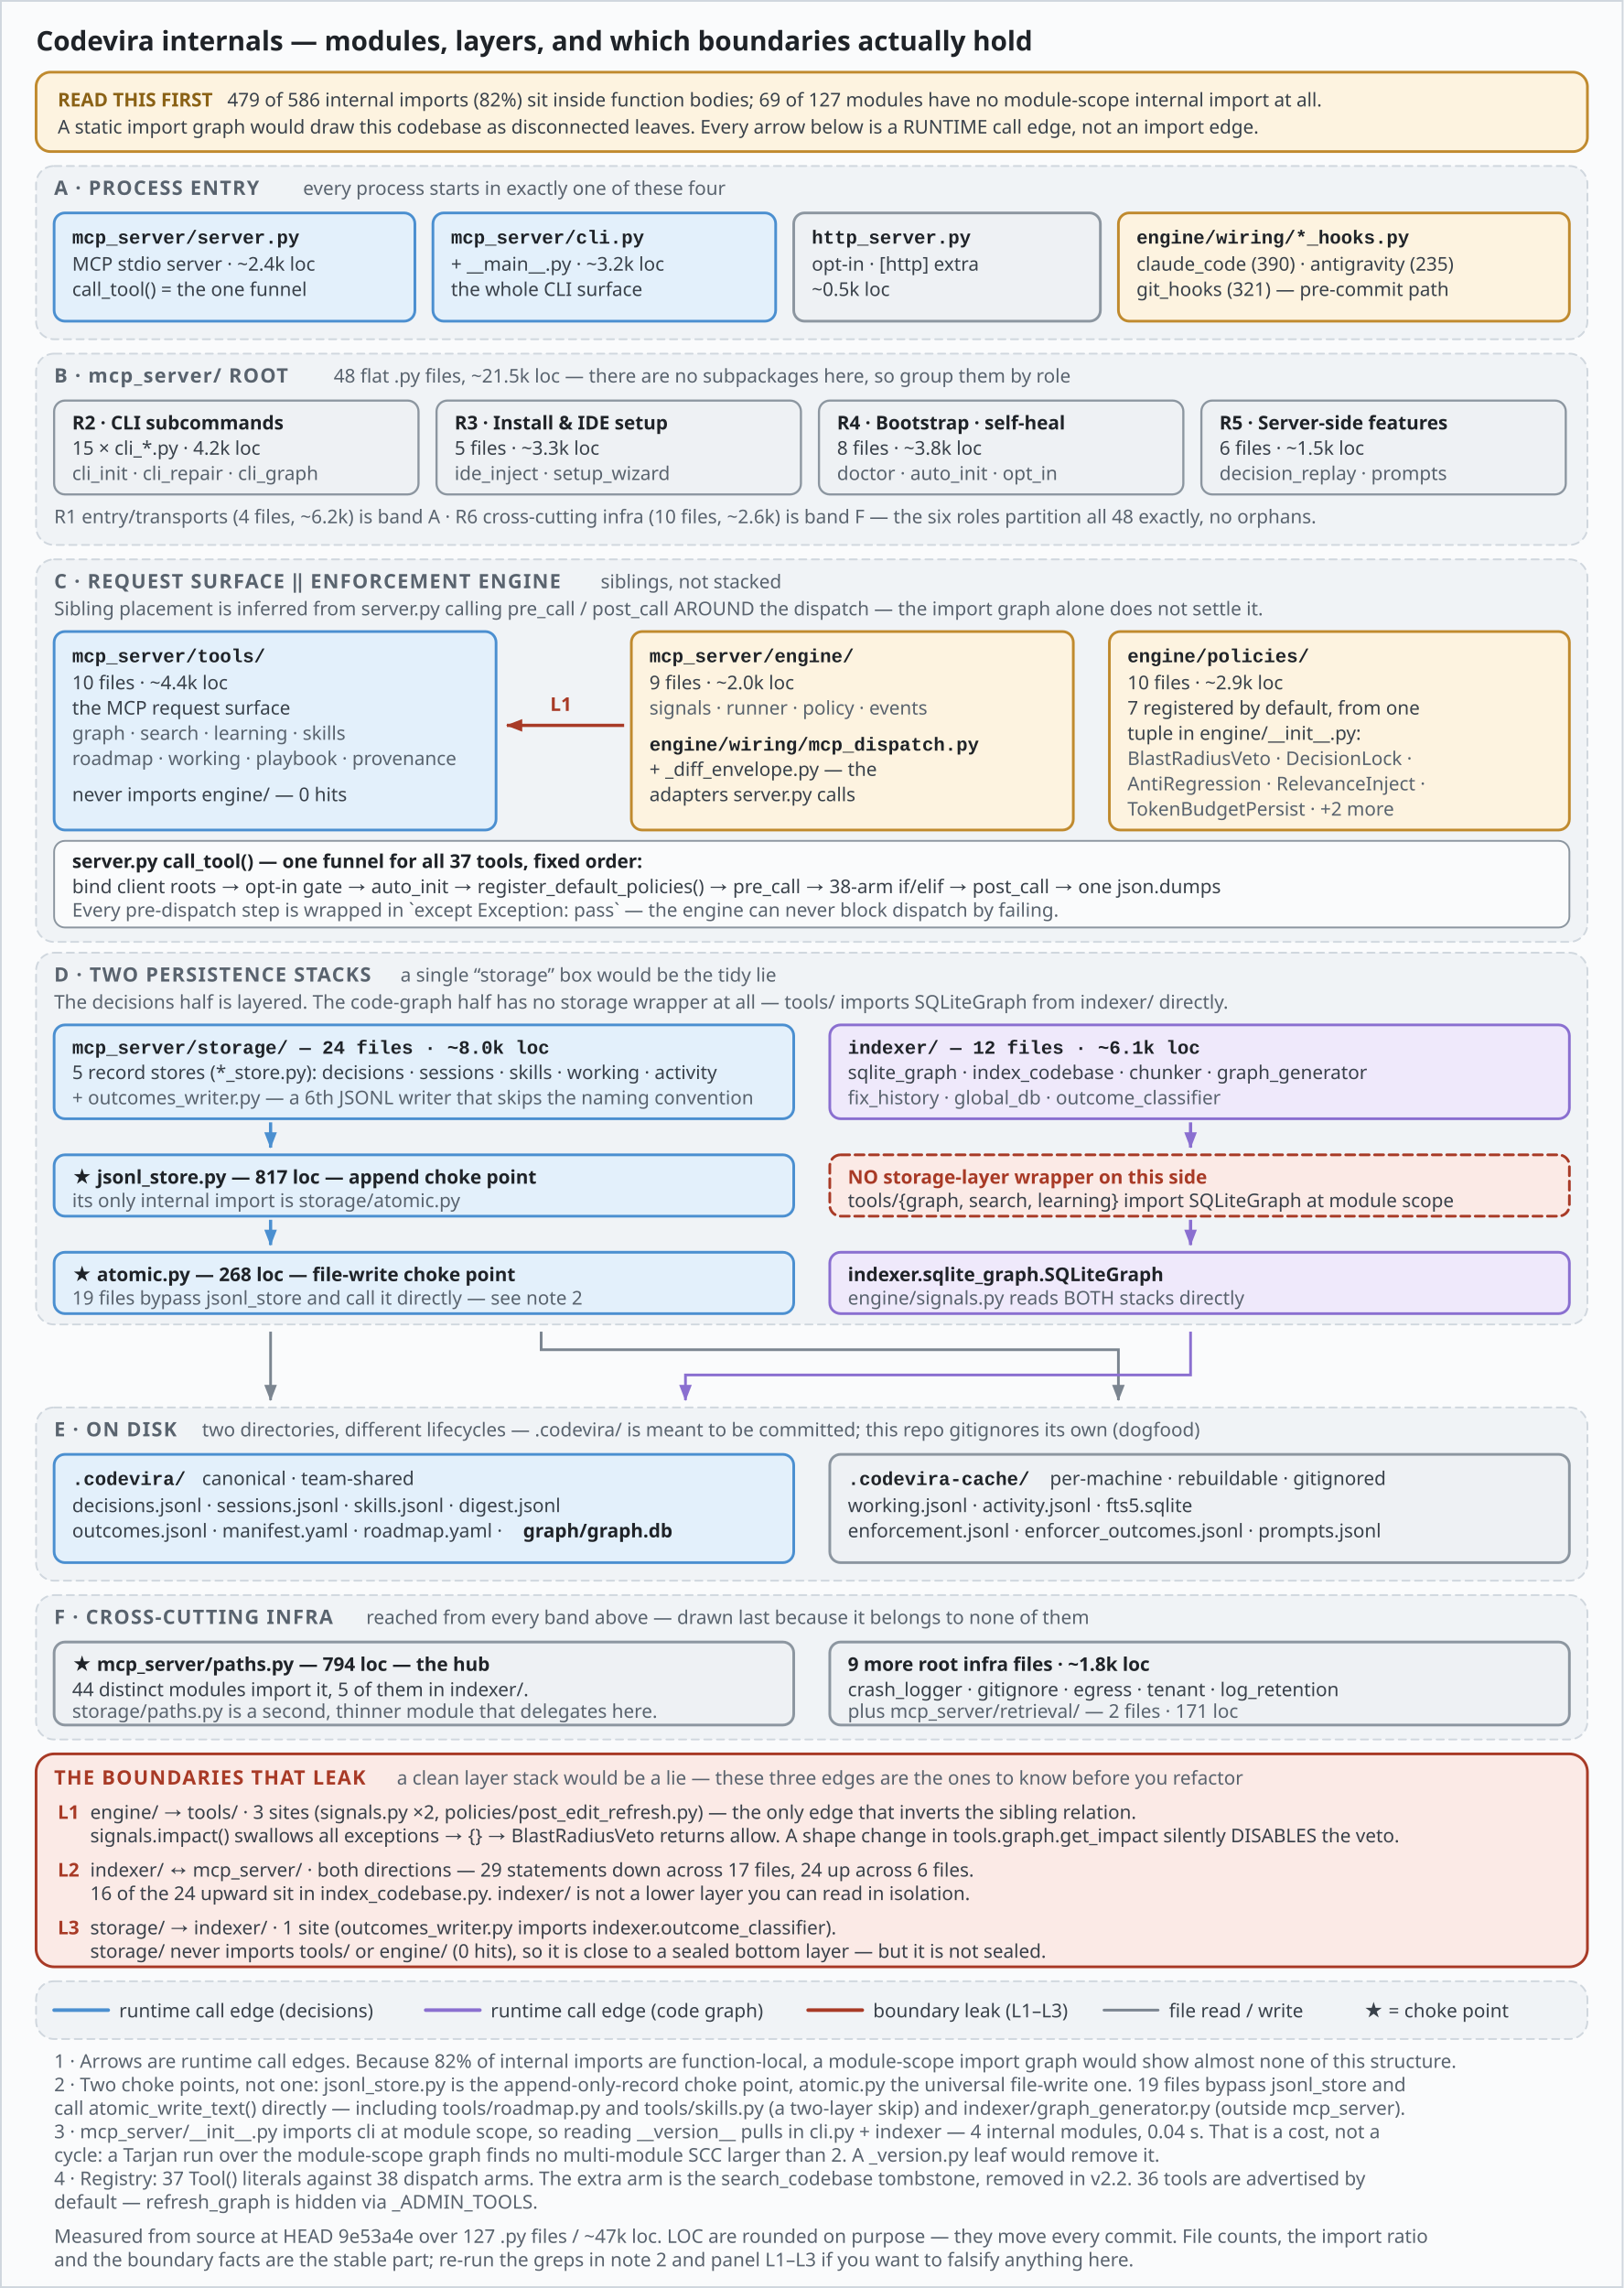
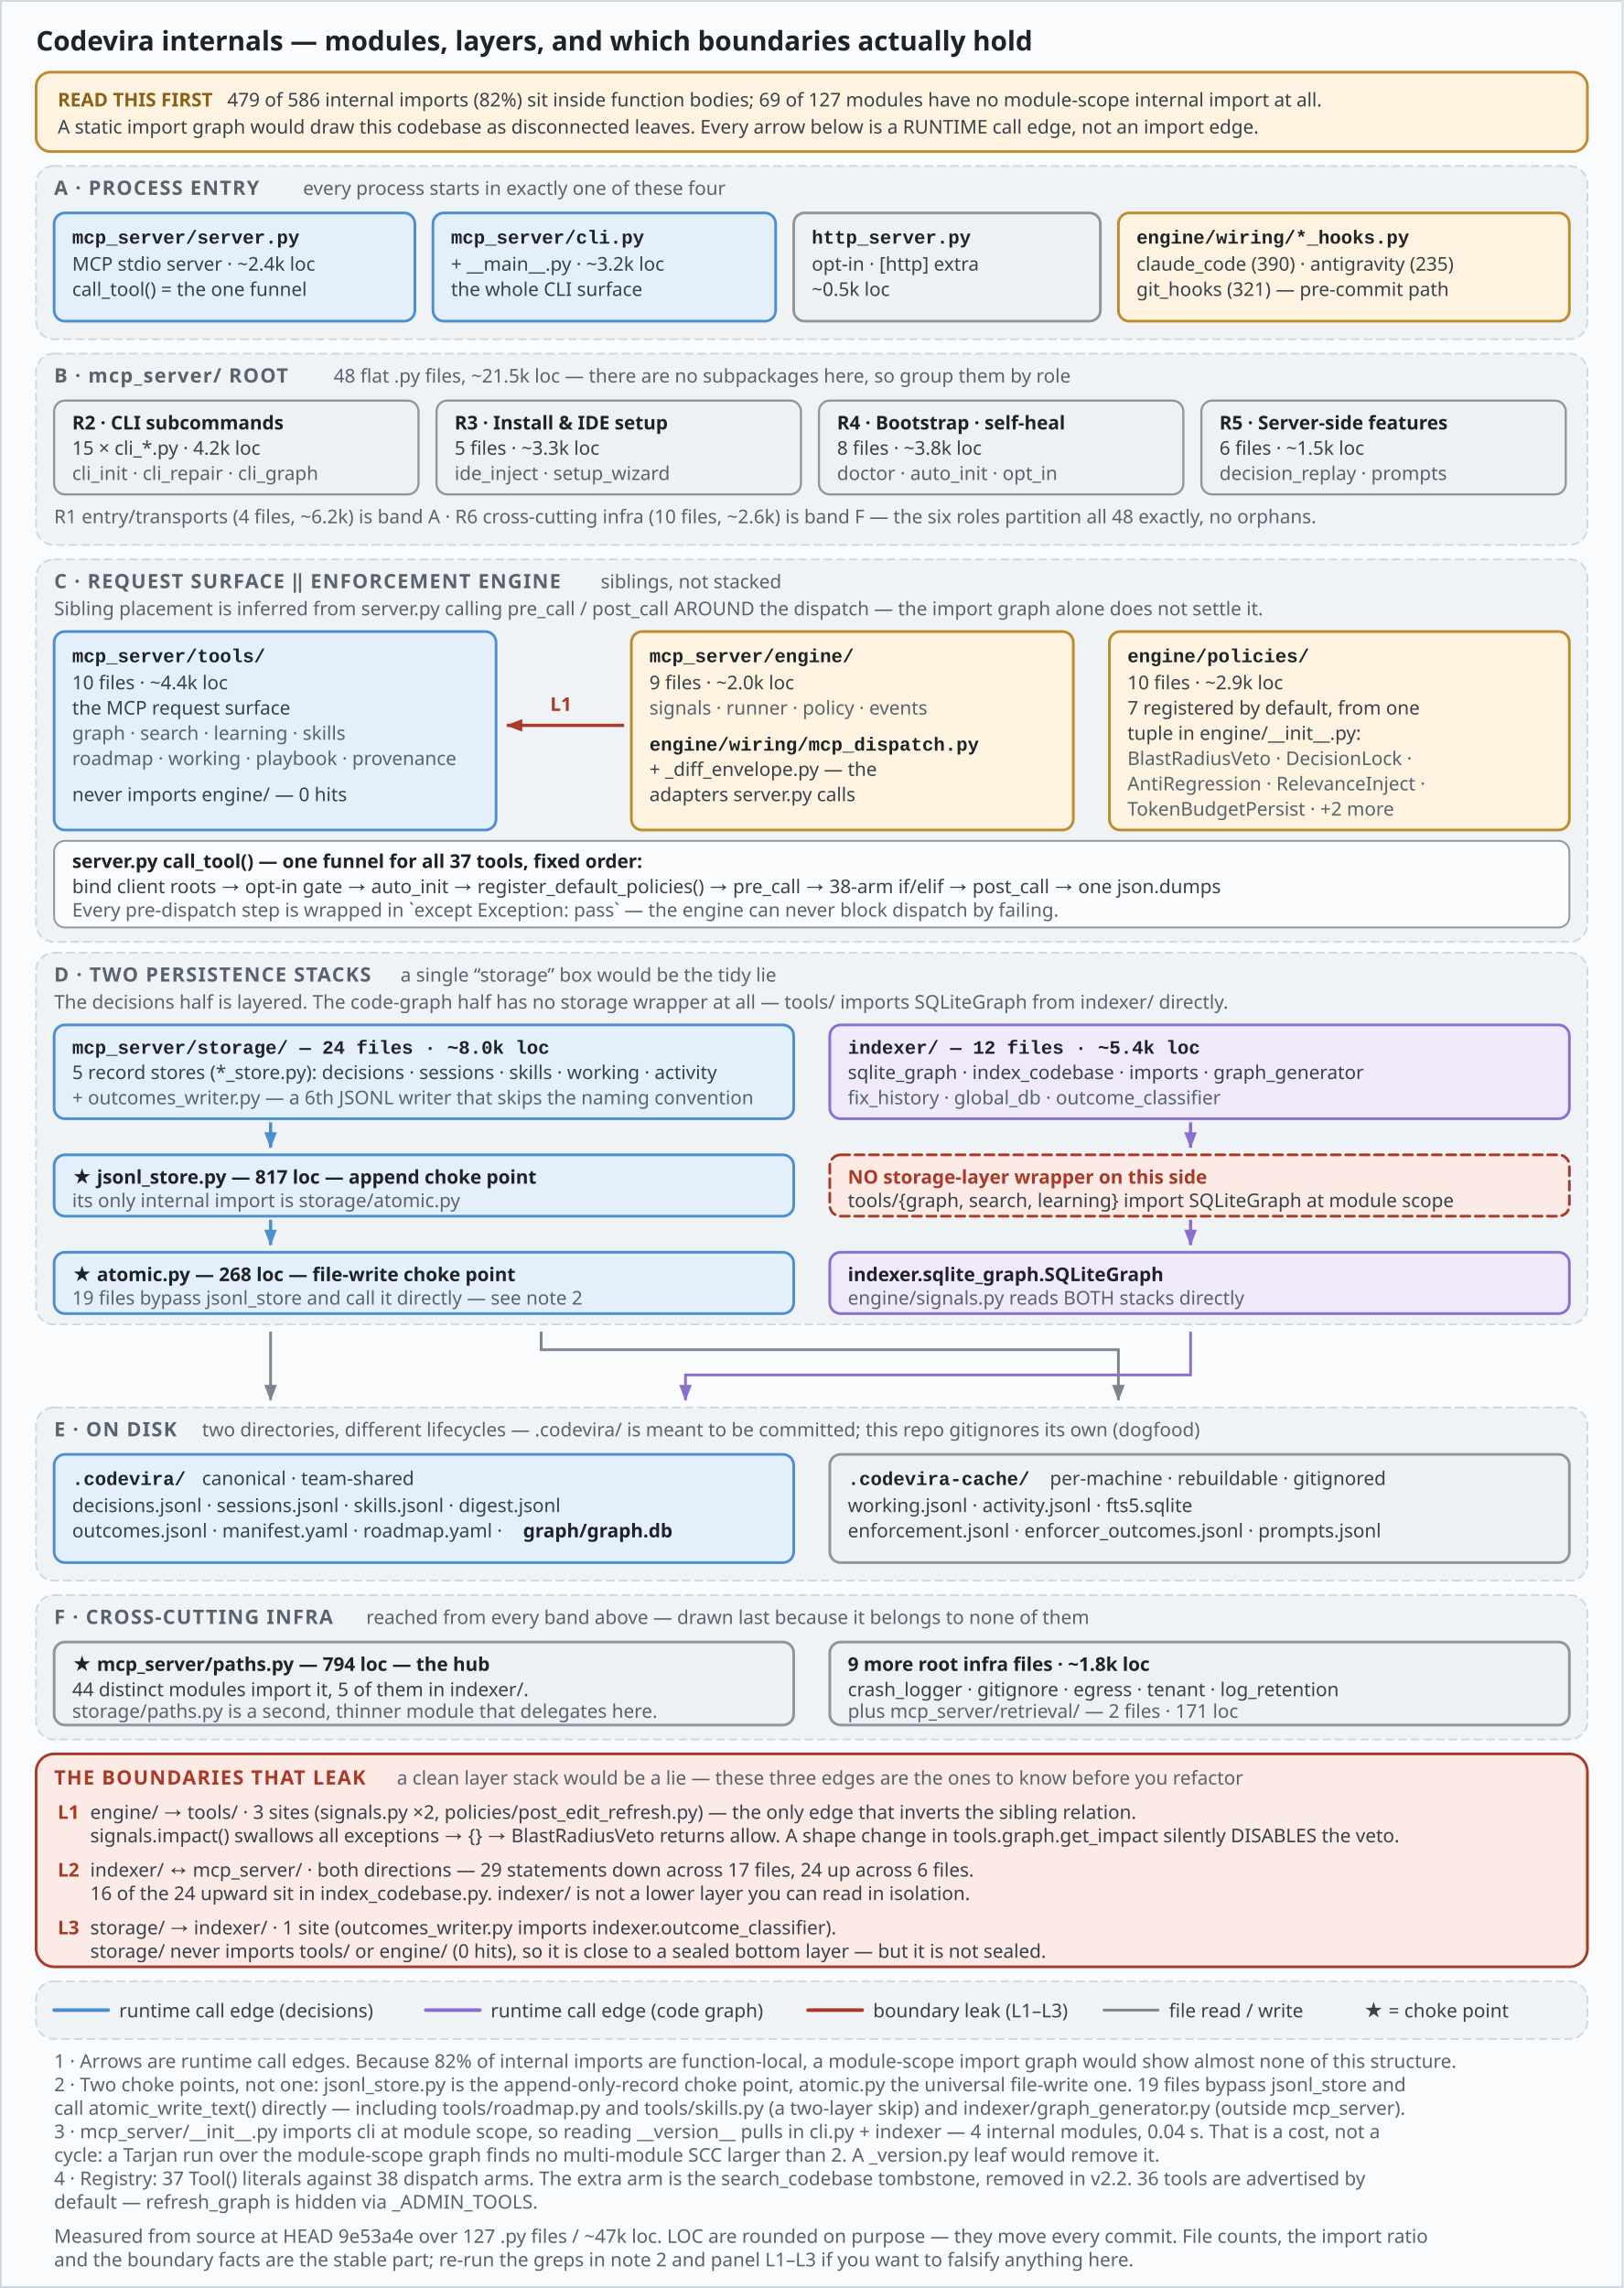
<svg xmlns="http://www.w3.org/2000/svg" width="900" height="1268" viewBox="0 0 900 1268" preserveAspectRatio="xMidYMid meet" role="img" aria-label="Codevira internal architecture: six bands from process entry down to disk, and the three boundaries that leak." font-family="ui-sans-serif,-apple-system,BlinkMacSystemFont,'Segoe UI','Noto Sans',Helvetica,Arial,sans-serif">
  <defs>
    <marker id="intBlue" markerUnits="userSpaceOnUse" markerWidth="9" markerHeight="7" refX="8.5" refY="3.5" orient="auto">
      <path d="M0 0 L9 3.5 L0 7 z" fill="#4b8fd0" />
    </marker>
    <marker id="intPurple" markerUnits="userSpaceOnUse" markerWidth="9" markerHeight="7" refX="8.5" refY="3.5" orient="auto">
      <path d="M0 0 L9 3.5 L0 7 z" fill="#8a6fd0" />
    </marker>
    <marker id="intRed" markerUnits="userSpaceOnUse" markerWidth="9" markerHeight="7" refX="8.5" refY="3.5" orient="auto">
      <path d="M0 0 L9 3.5 L0 7 z" fill="#a83a26" />
    </marker>
    <marker id="intSlate" markerUnits="userSpaceOnUse" markerWidth="9" markerHeight="7" refX="8.5" refY="3.5" orient="auto">
      <path d="M0 0 L9 3.5 L0 7 z" fill="#7b8590" />
    </marker>
  </defs>
  <rect x="0" y="0" width="900" height="1268" fill="#fafbfc" />
  <rect x="0.5" y="0.5" width="899" height="1267" fill="none" stroke="#d0d7de" stroke-width="1" />
  <text x="20" y="28" font-size="15" font-weight="600" fill="#1f2328">Codevira internals — modules, layers, and which boundaries actually hold</text>
  <g>
    <rect x="20" y="40" width="860" height="44" rx="8" fill="#fdf3e0" stroke="#c08a2e" stroke-width="1.5" />
    <text x="32" y="59" font-size="10.5" font-weight="600" fill="#8a6115">READ THIS FIRST</text>
    <text x="126" y="59" font-size="10.5" fill="#39414a">479 of 586 internal imports (82%) sit inside function bodies; 69 of 127 modules have no module-scope internal import at all.</text>
    <text x="32" y="74" font-size="10.5" fill="#39414a">A static import graph would draw this codebase as disconnected leaves. Every arrow below is a RUNTIME call edge, not an import edge.</text>
  </g>
  <g>
    <rect x="20" y="92" width="860" height="96" rx="10" fill="#f0f3f6" stroke="#d0d7de" stroke-width="1" stroke-dasharray="4 3" stroke-linecap="round" />
    <text x="30" y="108" font-size="11" font-weight="600" letter-spacing="0.06em" fill="#59636e">A · PROCESS ENTRY</text>
    <text x="168" y="108" font-size="10.5" fill="#59636e">every process starts in exactly one of these four</text>
    <rect x="30" y="118" width="200" height="60" rx="6" fill="#e3f0fb" stroke="#4b8fd0" stroke-width="1.5" />
    <text x="40" y="135" font-size="10.5" font-weight="600" fill="#1f2328" font-family="ui-monospace,SFMono-Regular,'SF Mono',Menlo,Consolas,'Liberation Mono',monospace">mcp_server/server.py</text>
    <text x="40" y="150" font-size="10.5" fill="#39414a">MCP stdio server · ~2.4k loc</text>
    <text x="40" y="164" font-size="10.5" fill="#39414a">call_tool() = the one funnel</text>
    <rect x="240" y="118" width="190" height="60" rx="6" fill="#e3f0fb" stroke="#4b8fd0" stroke-width="1.5" />
    <text x="250" y="135" font-size="10.5" font-weight="600" fill="#1f2328" font-family="ui-monospace,SFMono-Regular,'SF Mono',Menlo,Consolas,'Liberation Mono',monospace">mcp_server/cli.py</text>
    <text x="250" y="150" font-size="10.5" fill="#39414a">+ __main__.py · ~3.2k loc</text>
    <text x="250" y="164" font-size="10.5" fill="#39414a">the whole CLI surface</text>
    <rect x="440" y="118" width="170" height="60" rx="6" fill="#eef1f4" stroke="#8c96a0" stroke-width="1.5" />
    <text x="450" y="135" font-size="10.5" font-weight="600" fill="#1f2328" font-family="ui-monospace,SFMono-Regular,'SF Mono',Menlo,Consolas,'Liberation Mono',monospace">http_server.py</text>
    <text x="450" y="150" font-size="10.5" fill="#39414a">opt-in · [http] extra</text>
    <text x="450" y="164" font-size="10.5" fill="#39414a">~0.5k loc</text>
    <rect x="620" y="118" width="250" height="60" rx="6" fill="#fdf3e0" stroke="#c08a2e" stroke-width="1.5" />
    <text x="630" y="135" font-size="10.5" font-weight="600" fill="#1f2328" font-family="ui-monospace,SFMono-Regular,'SF Mono',Menlo,Consolas,'Liberation Mono',monospace">engine/wiring/*_hooks.py</text>
    <text x="630" y="150" font-size="10.5" fill="#39414a">claude_code (390) · antigravity (235)</text>
    <text x="630" y="164" font-size="10.5" fill="#39414a">git_hooks (321) — pre-commit path</text>
  </g>
  <g>
    <rect x="20" y="196" width="860" height="106" rx="10" fill="#f0f3f6" stroke="#d0d7de" stroke-width="1" stroke-dasharray="4 3" stroke-linecap="round" />
    <text x="30" y="212" font-size="11" font-weight="600" letter-spacing="0.06em" fill="#59636e">B · mcp_server/ ROOT</text>
    <text x="185" y="212" font-size="10.5" fill="#59636e">48 flat .py files, ~21.5k loc — there are no subpackages here, so group them by role</text>
    <rect x="30" y="222" width="202" height="52" rx="6" fill="#eef1f4" stroke="#8c96a0" stroke-width="1.2" />
    <text x="40" y="238" font-size="10.5" font-weight="600" fill="#1f2328">R2 · CLI subcommands</text>
    <text x="40" y="252" font-size="10.5" fill="#39414a">15 × cli_*.py · 4.2k loc</text>
    <text x="40" y="266" font-size="10.5" fill="#59636e">cli_init · cli_repair · cli_graph</text>
    <rect x="242" y="222" width="202" height="52" rx="6" fill="#eef1f4" stroke="#8c96a0" stroke-width="1.2" />
    <text x="252" y="238" font-size="10.5" font-weight="600" fill="#1f2328">R3 · Install &amp; IDE setup</text>
    <text x="252" y="252" font-size="10.5" fill="#39414a">5 files · ~3.3k loc</text>
    <text x="252" y="266" font-size="10.5" fill="#59636e">ide_inject · setup_wizard</text>
    <rect x="454" y="222" width="202" height="52" rx="6" fill="#eef1f4" stroke="#8c96a0" stroke-width="1.2" />
    <text x="464" y="238" font-size="10.5" font-weight="600" fill="#1f2328">R4 · Bootstrap · self-heal</text>
    <text x="464" y="252" font-size="10.5" fill="#39414a">8 files · ~3.8k loc</text>
    <text x="464" y="266" font-size="10.5" fill="#59636e">doctor · auto_init · opt_in</text>
    <rect x="666" y="222" width="202" height="52" rx="6" fill="#eef1f4" stroke="#8c96a0" stroke-width="1.2" />
    <text x="676" y="238" font-size="10.5" font-weight="600" fill="#1f2328">R5 · Server-side features</text>
    <text x="676" y="252" font-size="10.5" fill="#39414a">6 files · ~1.5k loc</text>
    <text x="676" y="266" font-size="10.5" fill="#59636e">decision_replay · prompts</text>
    <text x="30" y="290" font-size="10.5" fill="#59636e">R1 entry/transports (4 files, ~6.2k) is band A · R6 cross-cutting infra (10 files, ~2.6k) is band F — the six roles partition all 48 exactly, no orphans.</text>
  </g>
  <g>
    <rect x="20" y="310" width="860" height="212" rx="10" fill="#f0f3f6" stroke="#d0d7de" stroke-width="1" stroke-dasharray="4 3" stroke-linecap="round" />
    <text x="30" y="326" font-size="11" font-weight="600" letter-spacing="0.06em" fill="#59636e">C · REQUEST SURFACE  ‖  ENFORCEMENT ENGINE</text>
    <text x="333" y="326" font-size="10.5" fill="#59636e">siblings, not stacked</text>
    <text x="30" y="341" font-size="10.5" fill="#59636e">Sibling placement is inferred from server.py calling pre_call / post_call AROUND the dispatch — the import graph alone does not settle it.</text>
    <rect x="30" y="350" width="245" height="110" rx="6" fill="#e3f0fb" stroke="#4b8fd0" stroke-width="1.5" />
    <text x="40" y="367" font-size="10.5" font-weight="600" fill="#1f2328" font-family="ui-monospace,SFMono-Regular,'SF Mono',Menlo,Consolas,'Liberation Mono',monospace">mcp_server/tools/</text>
    <text x="40" y="382" font-size="10.5" fill="#39414a">10 files · ~4.4k loc</text>
    <text x="40" y="396" font-size="10.5" fill="#39414a">the MCP request surface</text>
    <text x="40" y="410" font-size="10.5" fill="#59636e">graph · search · learning · skills</text>
    <text x="40" y="424" font-size="10.5" fill="#59636e">roadmap · working · playbook · provenance</text>
    <text x="40" y="444" font-size="10.5" fill="#39414a">never imports engine/ — 0 hits</text>
    <rect x="350" y="350" width="245" height="110" rx="6" fill="#fdf3e0" stroke="#c08a2e" stroke-width="1.5" />
    <text x="360" y="367" font-size="10.5" font-weight="600" fill="#1f2328" font-family="ui-monospace,SFMono-Regular,'SF Mono',Menlo,Consolas,'Liberation Mono',monospace">mcp_server/engine/</text>
    <text x="360" y="382" font-size="10.5" fill="#39414a">9 files · ~2.0k loc</text>
    <text x="360" y="396" font-size="10.5" fill="#59636e">signals · runner · policy · events</text>
    <text x="360" y="416" font-size="10.5" font-weight="600" fill="#1f2328" font-family="ui-monospace,SFMono-Regular,'SF Mono',Menlo,Consolas,'Liberation Mono',monospace">engine/wiring/mcp_dispatch.py</text>
    <text x="360" y="430" font-size="10.5" fill="#39414a">+ _diff_envelope.py — the</text>
    <text x="360" y="444" font-size="10.5" fill="#39414a">adapters server.py calls</text>
    <rect x="615" y="350" width="255" height="110" rx="6" fill="#fdf3e0" stroke="#c08a2e" stroke-width="1.5" />
    <text x="625" y="367" font-size="10.5" font-weight="600" fill="#1f2328" font-family="ui-monospace,SFMono-Regular,'SF Mono',Menlo,Consolas,'Liberation Mono',monospace">engine/policies/</text>
    <text x="625" y="382" font-size="10.5" fill="#39414a">10 files · ~2.9k loc</text>
    <text x="625" y="396" font-size="10.5" fill="#39414a">7 registered by default, from one</text>
    <text x="625" y="410" font-size="10.5" fill="#39414a">tuple in engine/__init__.py:</text>
    <text x="625" y="424" font-size="10.5" fill="#59636e">BlastRadiusVeto · DecisionLock ·</text>
    <text x="625" y="438" font-size="10.5" fill="#59636e">AntiRegression · RelevanceInject ·</text>
    <text x="625" y="452" font-size="10.5" fill="#59636e">TokenBudgetPersist · +2 more</text>
    <path d="M346 402 L281 402" fill="none" stroke="#a83a26" stroke-width="1.8" marker-end="url(#intRed)" />
    <rect x="300" y="384" width="26" height="14" rx="3" fill="#f0f3f6" />
    <text x="305" y="394" font-size="10.5" font-weight="600" fill="#a83a26">L1</text>
    <rect x="30" y="466" width="840" height="48" rx="6" fill="#fafbfc" stroke="#8c96a0" stroke-width="1" />
    <text x="40" y="481" font-size="10.5" font-weight="600" fill="#1f2328">server.py call_tool() — one funnel for all 37 tools, fixed order:</text>
    <text x="40" y="495" font-size="10.5" fill="#39414a">bind client roots → opt-in gate → auto_init → register_default_policies() → pre_call → 38-arm if/elif → post_call → one json.dumps</text>
    <text x="40" y="508" font-size="10.5" fill="#59636e">Every pre-dispatch step is wrapped in `except Exception: pass` — the engine can never block dispatch by failing.</text>
  </g>
  <g>
    <rect x="20" y="528" width="860" height="206" rx="10" fill="#f0f3f6" stroke="#d0d7de" stroke-width="1" stroke-dasharray="4 3" stroke-linecap="round" />
    <text x="30" y="544" font-size="11" font-weight="600" letter-spacing="0.06em" fill="#59636e">D · TWO PERSISTENCE STACKS</text>
    <text x="222" y="544" font-size="10.5" fill="#59636e">a single “storage” box would be the tidy lie</text>
    <text x="30" y="559" font-size="10.5" fill="#59636e">The decisions half is layered. The code-graph half has no storage wrapper at all — tools/ imports SQLiteGraph from indexer/ directly.</text>
    <rect x="30" y="568" width="410" height="52" rx="6" fill="#e3f0fb" stroke="#4b8fd0" stroke-width="1.5" />
    <text x="40" y="584" font-size="10.5" font-weight="600" fill="#1f2328" font-family="ui-monospace,SFMono-Regular,'SF Mono',Menlo,Consolas,'Liberation Mono',monospace">mcp_server/storage/ — 24 files · ~8.0k loc</text>
    <text x="40" y="598" font-size="10.5" fill="#39414a">5 record stores (*_store.py): decisions · sessions · skills · working · activity</text>
    <text x="40" y="612" font-size="10.5" fill="#59636e">+ outcomes_writer.py — a 6th JSONL writer that skips the naming convention</text>
    <path d="M150 622 L150 636" fill="none" stroke="#4b8fd0" stroke-width="1.8" marker-end="url(#intBlue)" />
    <rect x="30" y="640" width="410" height="34" rx="6" fill="#e3f0fb" stroke="#4b8fd0" stroke-width="1.5" />
    <text x="40" y="656" font-size="10.5" font-weight="600" fill="#1f2328">★ jsonl_store.py — 817 loc — append choke point</text>
    <text x="40" y="669" font-size="10.5" fill="#59636e">its only internal import is storage/atomic.py</text>
    <path d="M150 676 L150 690" fill="none" stroke="#4b8fd0" stroke-width="1.8" marker-end="url(#intBlue)" />
    <rect x="30" y="694" width="410" height="34" rx="6" fill="#e3f0fb" stroke="#4b8fd0" stroke-width="1.5" />
    <text x="40" y="710" font-size="10.5" font-weight="600" fill="#1f2328">★ atomic.py — 268 loc — file-write choke point</text>
    <text x="40" y="723" font-size="10.5" fill="#59636e">19 files bypass jsonl_store and call it directly — see note 2</text>
    <rect x="460" y="568" width="410" height="52" rx="6" fill="#efe9fb" stroke="#8a6fd0" stroke-width="1.5" />
-     <text x="470" y="584" font-size="10.5" font-weight="600" fill="#1f2328" font-family="ui-monospace,SFMono-Regular,'SF Mono',Menlo,Consolas,'Liberation Mono',monospace">indexer/ — 12 files · ~6.1k loc</text>
-     <text x="470" y="598" font-size="10.5" fill="#39414a">sqlite_graph · index_codebase · chunker · graph_generator</text>
+     <text x="470" y="584" font-size="10.5" font-weight="600" fill="#1f2328" font-family="ui-monospace,SFMono-Regular,'SF Mono',Menlo,Consolas,'Liberation Mono',monospace">indexer/ — 12 files · ~5.4k loc</text>
+     <text x="470" y="598" font-size="10.5" fill="#39414a">sqlite_graph · index_codebase · imports · graph_generator</text>
    <text x="470" y="612" font-size="10.5" fill="#59636e">fix_history · global_db · outcome_classifier</text>
    <path d="M660 622 L660 636" fill="none" stroke="#8a6fd0" stroke-width="1.8" marker-end="url(#intPurple)" />
    <rect x="460" y="640" width="410" height="34" rx="6" fill="#fbeae6" stroke="#a83a26" stroke-width="1.5" stroke-dasharray="5 3" stroke-linecap="round" />
    <text x="470" y="656" font-size="10.5" font-weight="600" fill="#a83a26">NO storage-layer wrapper on this side</text>
    <text x="470" y="669" font-size="10.5" fill="#39414a">tools/{graph, search, learning} import SQLiteGraph at module scope</text>
    <path d="M660 676 L660 690" fill="none" stroke="#8a6fd0" stroke-width="1.8" marker-end="url(#intPurple)" />
    <rect x="460" y="694" width="410" height="34" rx="6" fill="#efe9fb" stroke="#8a6fd0" stroke-width="1.5" />
    <text x="470" y="710" font-size="10.5" font-weight="600" fill="#1f2328">indexer.sqlite_graph.SQLiteGraph</text>
    <text x="470" y="723" font-size="10.5" fill="#59636e">engine/signals.py reads BOTH stacks directly</text>
  </g>
  <path d="M150 738 L150 776" fill="none" stroke="#7b8590" stroke-width="1.5" marker-end="url(#intSlate)" />
  <path d="M300 738 L300 748 L620 748 L620 776" fill="none" stroke="#7b8590" stroke-width="1.5" marker-end="url(#intSlate)" />
  <path d="M660 738 L660 762 L380 762 L380 776" fill="none" stroke="#8a6fd0" stroke-width="1.5" marker-end="url(#intPurple)" />
  <g>
    <rect x="20" y="780" width="860" height="96" rx="10" fill="#f0f3f6" stroke="#d0d7de" stroke-width="1" stroke-dasharray="4 3" stroke-linecap="round" />
    <text x="30" y="796" font-size="11" font-weight="600" letter-spacing="0.06em" fill="#59636e">E · ON DISK</text>
    <text x="112" y="796" font-size="10.5" fill="#59636e">two directories, different lifecycles — .codevira/ is meant to be committed; this repo gitignores its own (dogfood)</text>
    <rect x="30" y="806" width="410" height="60" rx="6" fill="#e3f0fb" stroke="#4b8fd0" stroke-width="1.5" />
    <text x="40" y="823" font-size="10.5" font-weight="600" fill="#1f2328" font-family="ui-monospace,SFMono-Regular,'SF Mono',Menlo,Consolas,'Liberation Mono',monospace">.codevira/</text>
    <text x="112" y="823" font-size="10.5" fill="#39414a">canonical · team-shared</text>
    <text x="40" y="838" font-size="10.5" fill="#39414a">decisions.jsonl · sessions.jsonl · skills.jsonl · digest.jsonl</text>
    <text x="40" y="852" font-size="10.5" fill="#39414a">outcomes.jsonl · manifest.yaml · roadmap.yaml ·</text>
    <text x="290" y="852" font-size="10.5" font-weight="600" fill="#1f2328">graph/graph.db</text>
    <rect x="460" y="806" width="410" height="60" rx="6" fill="#eef1f4" stroke="#8c96a0" stroke-width="1.5" />
    <text x="470" y="823" font-size="10.5" font-weight="600" fill="#1f2328" font-family="ui-monospace,SFMono-Regular,'SF Mono',Menlo,Consolas,'Liberation Mono',monospace">.codevira-cache/</text>
    <text x="582" y="823" font-size="10.5" fill="#39414a">per-machine · rebuildable · gitignored</text>
    <text x="470" y="838" font-size="10.5" fill="#39414a">working.jsonl · activity.jsonl · fts5.sqlite</text>
    <text x="470" y="852" font-size="10.5" fill="#39414a">enforcement.jsonl · enforcer_outcomes.jsonl · prompts.jsonl</text>
  </g>
  <g>
    <rect x="20" y="884" width="860" height="80" rx="10" fill="#f0f3f6" stroke="#d0d7de" stroke-width="1" stroke-dasharray="4 3" stroke-linecap="round" />
    <text x="30" y="900" font-size="11" font-weight="600" letter-spacing="0.06em" fill="#59636e">F · CROSS-CUTTING INFRA</text>
    <text x="203" y="900" font-size="10.5" fill="#59636e">reached from every band above — drawn last because it belongs to none of them</text>
    <rect x="30" y="910" width="410" height="46" rx="6" fill="#eef1f4" stroke="#8c96a0" stroke-width="1.5" />
    <text x="40" y="926" font-size="10.5" font-weight="600" fill="#1f2328">★ mcp_server/paths.py — 794 loc — the hub</text>
    <text x="40" y="940" font-size="10.5" fill="#39414a">44 distinct modules import it, 5 of them in indexer/.</text>
    <text x="40" y="952" font-size="10.5" fill="#59636e">storage/paths.py is a second, thinner module that delegates here.</text>
    <rect x="460" y="910" width="410" height="46" rx="6" fill="#eef1f4" stroke="#8c96a0" stroke-width="1.5" />
    <text x="470" y="926" font-size="10.5" font-weight="600" fill="#1f2328">9 more root infra files · ~1.8k loc</text>
    <text x="470" y="940" font-size="10.5" fill="#39414a">crash_logger · gitignore · egress · tenant · log_retention</text>
    <text x="470" y="952" font-size="10.5" fill="#59636e">plus mcp_server/retrieval/ — 2 files · 171 loc</text>
  </g>
  <g>
    <rect x="20" y="972" width="860" height="118" rx="10" fill="#fbeae6" stroke="#a83a26" stroke-width="1.5" />
    <text x="30" y="989" font-size="11" font-weight="600" letter-spacing="0.06em" fill="#a83a26">THE BOUNDARIES THAT LEAK</text>
    <text x="220" y="989" font-size="10.5" fill="#59636e">a clean layer stack would be a lie — these three edges are the ones to know before you refactor</text>
    <text x="32" y="1008" font-size="10.5" font-weight="600" fill="#a83a26">L1</text>
    <text x="50" y="1008" font-size="10.5" fill="#39414a">engine/ → tools/ · 3 sites (signals.py ×2, policies/post_edit_refresh.py) — the only edge that inverts the sibling relation.</text>
    <text x="50" y="1021" font-size="10.5" fill="#39414a">signals.impact() swallows all exceptions → {} → BlastRadiusVeto returns allow. A shape change in tools.graph.get_impact silently DISABLES the veto.</text>
    <text x="32" y="1040" font-size="10.5" font-weight="600" fill="#a83a26">L2</text>
    <text x="50" y="1040" font-size="10.5" fill="#39414a">indexer/ ↔ mcp_server/ · both directions — 29 statements down across 17 files, 24 up across 6 files.</text>
    <text x="50" y="1053" font-size="10.5" fill="#39414a">16 of the 24 upward sit in index_codebase.py. indexer/ is not a lower layer you can read in isolation.</text>
    <text x="32" y="1072" font-size="10.5" font-weight="600" fill="#a83a26">L3</text>
    <text x="50" y="1072" font-size="10.5" fill="#39414a">storage/ → indexer/ · 1 site (outcomes_writer.py imports indexer.outcome_classifier).</text>
    <text x="50" y="1085" font-size="10.5" fill="#39414a">storage/ never imports tools/ or engine/ (0 hits), so it is close to a sealed bottom layer — but it is not sealed.</text>
  </g>
  <g>
    <rect x="20" y="1098" width="860" height="32" rx="10" fill="#f0f3f6" stroke="#d0d7de" stroke-width="1" stroke-dasharray="4 3" stroke-linecap="round" />
    <g stroke-linecap="round" fill="none">
      <path d="M30 1114 L60 1114" stroke="#4b8fd0" stroke-width="2" />
      <path d="M236 1114 L266 1114" stroke="#8a6fd0" stroke-width="2" />
      <path d="M448 1114 L478 1114" stroke="#a83a26" stroke-width="2" />
      <path d="M612 1114 L642 1114" stroke="#7b8590" stroke-width="1.5" />
    </g>
    <g font-size="10.5" fill="#39414a">
      <text x="66" y="1118">runtime call edge (decisions)</text>
      <text x="272" y="1118">runtime call edge (code graph)</text>
      <text x="484" y="1118">boundary leak (L1–L3)</text>
      <text x="648" y="1118">file read / write</text>
      <text x="756" y="1118">★ = choke point</text>
    </g>
  </g>
  <g font-size="10.5" fill="#59636e">
    <text x="30" y="1146">1 · Arrows are runtime call edges. Because 82% of internal imports are function-local, a module-scope import graph would show almost none of this structure.</text>
    <text x="30" y="1159">2 · Two choke points, not one: jsonl_store.py is the append-only-record choke point, atomic.py the universal file-write one. 19 files bypass jsonl_store and</text>
    <text x="30" y="1172">call atomic_write_text() directly — including tools/roadmap.py and tools/skills.py (a two-layer skip) and indexer/graph_generator.py (outside mcp_server).</text>
    <text x="30" y="1185">3 · mcp_server/__init__.py imports cli at module scope, so reading __version__ pulls in cli.py + indexer — 4 internal modules, 0.04 s. That is a cost, not a</text>
    <text x="30" y="1198">cycle: a Tarjan run over the module-scope graph finds no multi-module SCC larger than 2. A _version.py leaf would remove it.</text>
    <text x="30" y="1211">4 · Registry: 37 Tool() literals against 38 dispatch arms. The extra arm is the search_codebase tombstone, removed in v2.2. 36 tools are advertised by</text>
    <text x="30" y="1224">default — refresh_graph is hidden via _ADMIN_TOOLS.</text>
    <text x="30" y="1243">Measured from source at HEAD 9e53a4e over 127 .py files / ~47k loc. LOC are rounded on purpose — they move every commit. File counts, the import ratio</text>
    <text x="30" y="1256">and the boundary facts are the stable part; re-run the greps in note 2 and panel L1–L3 if you want to falsify anything here.</text>
  </g>
</svg>
